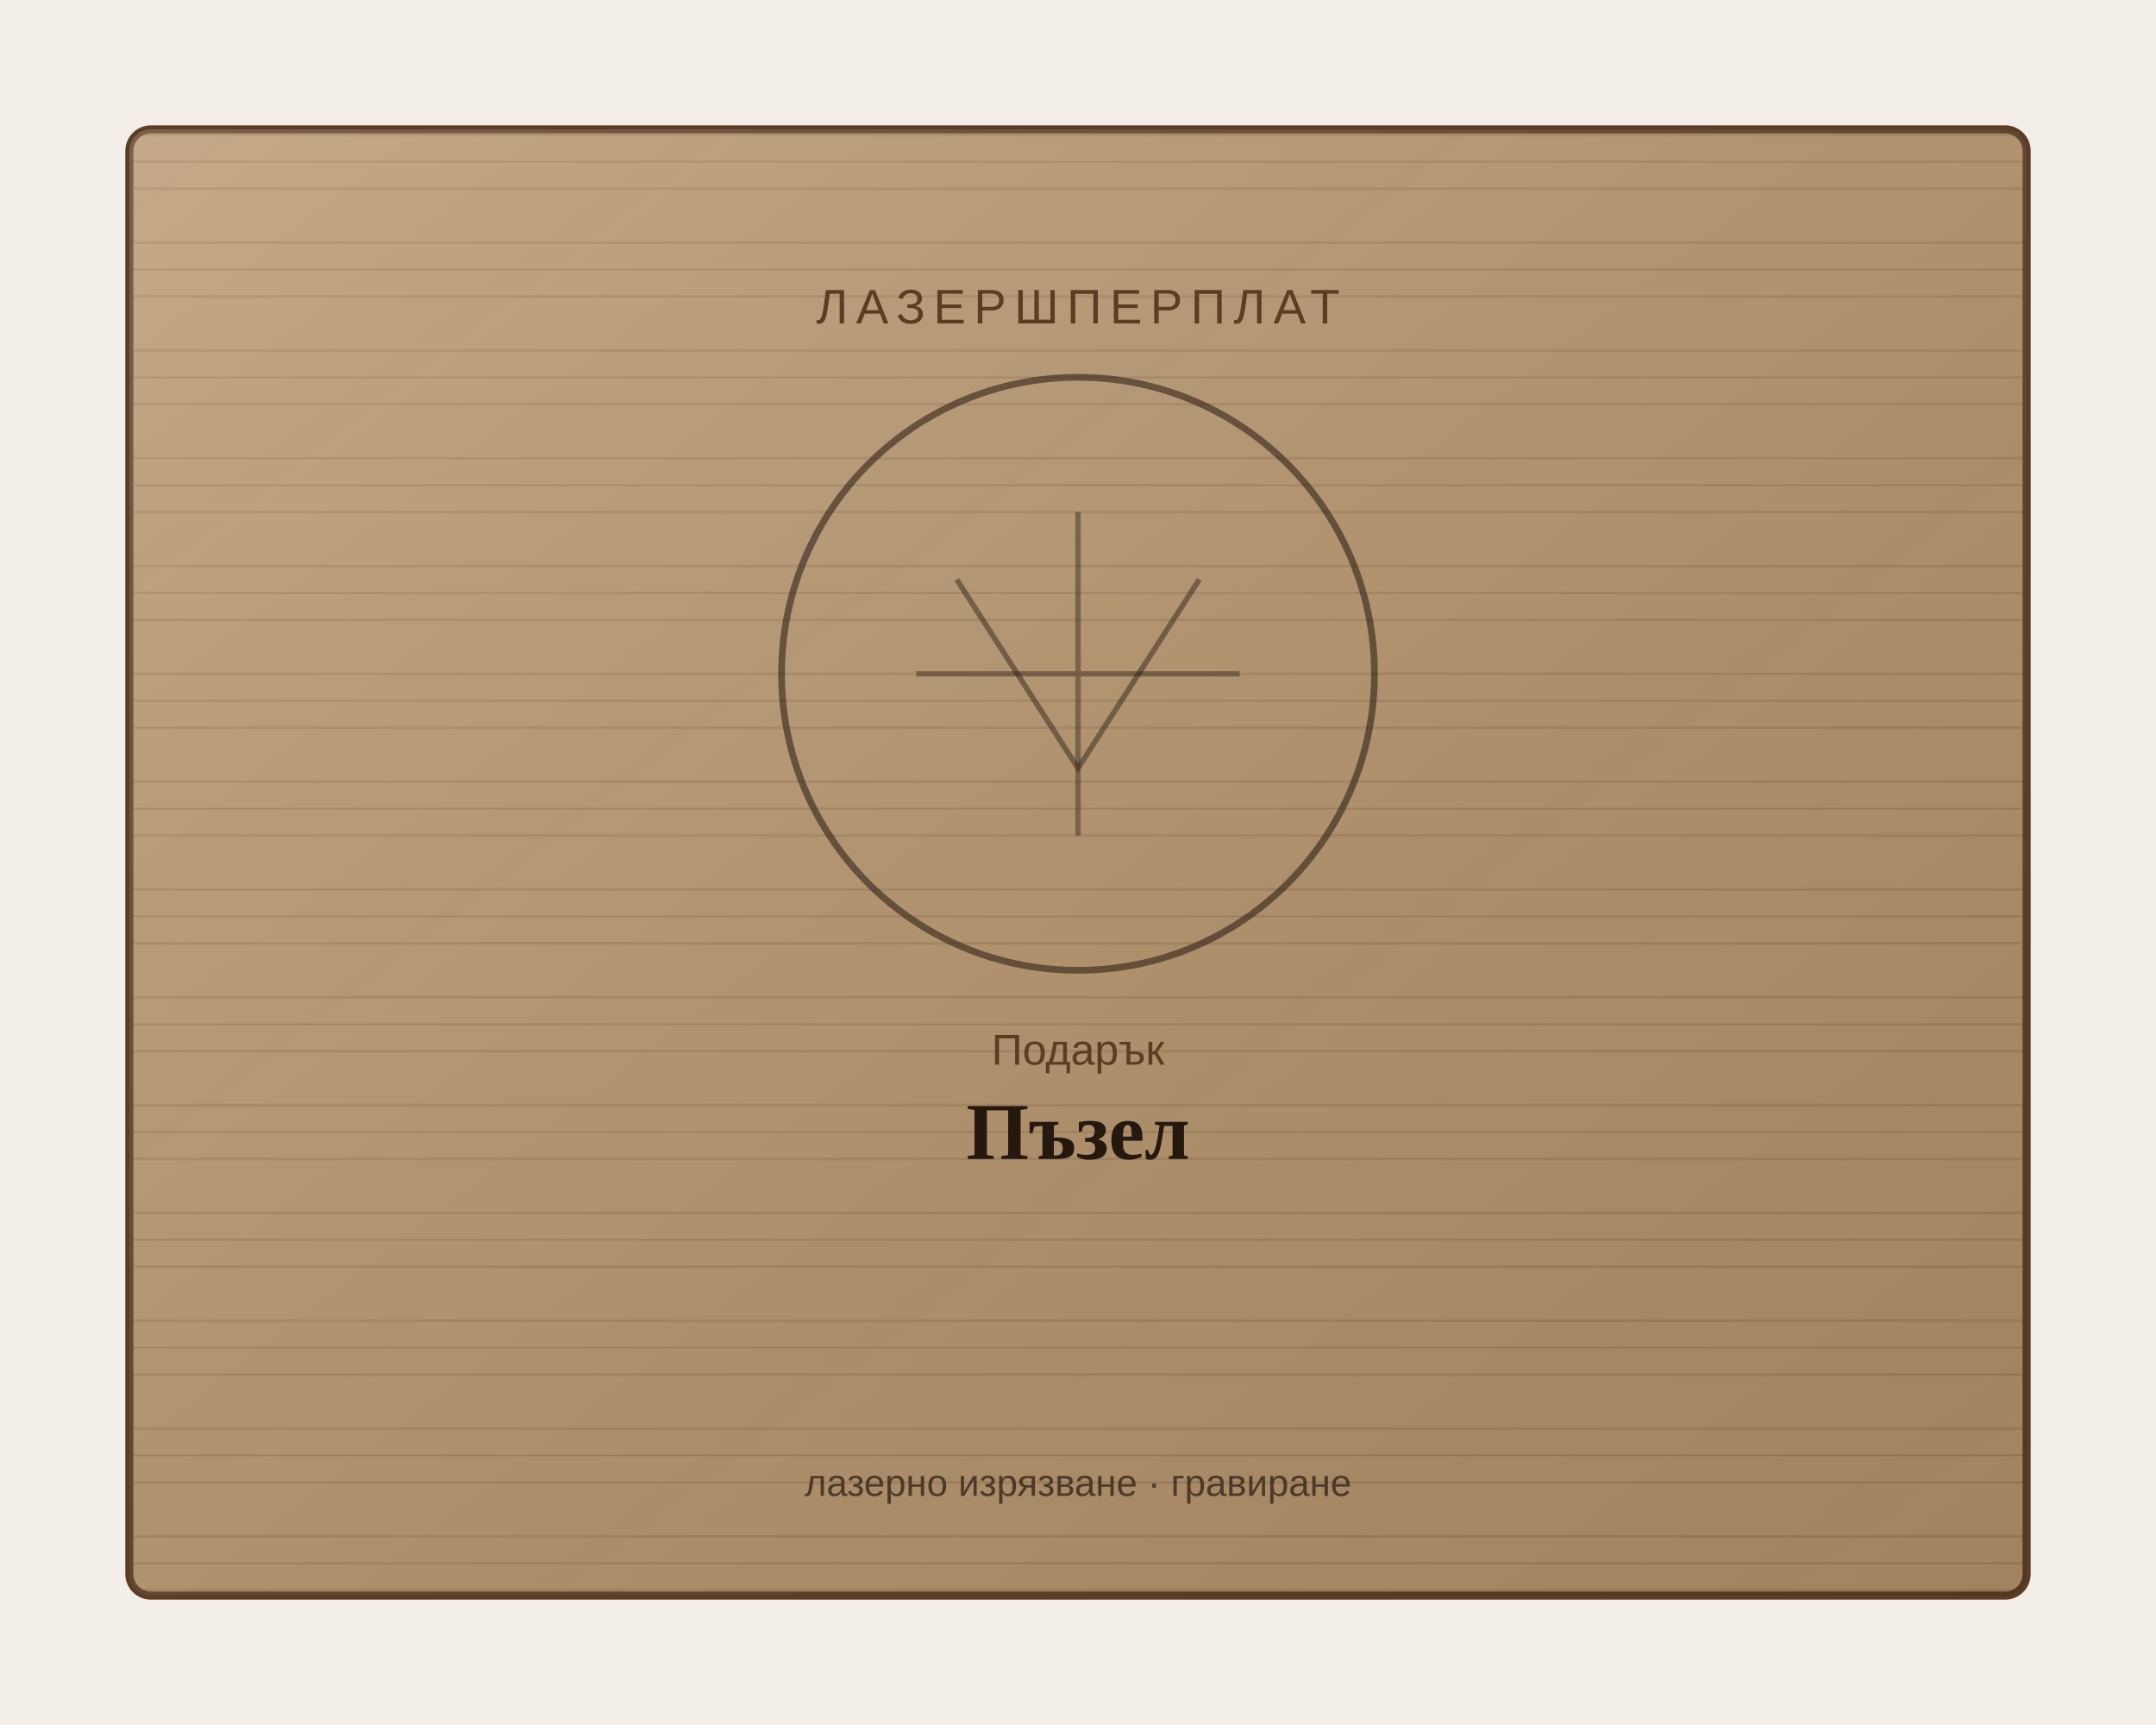
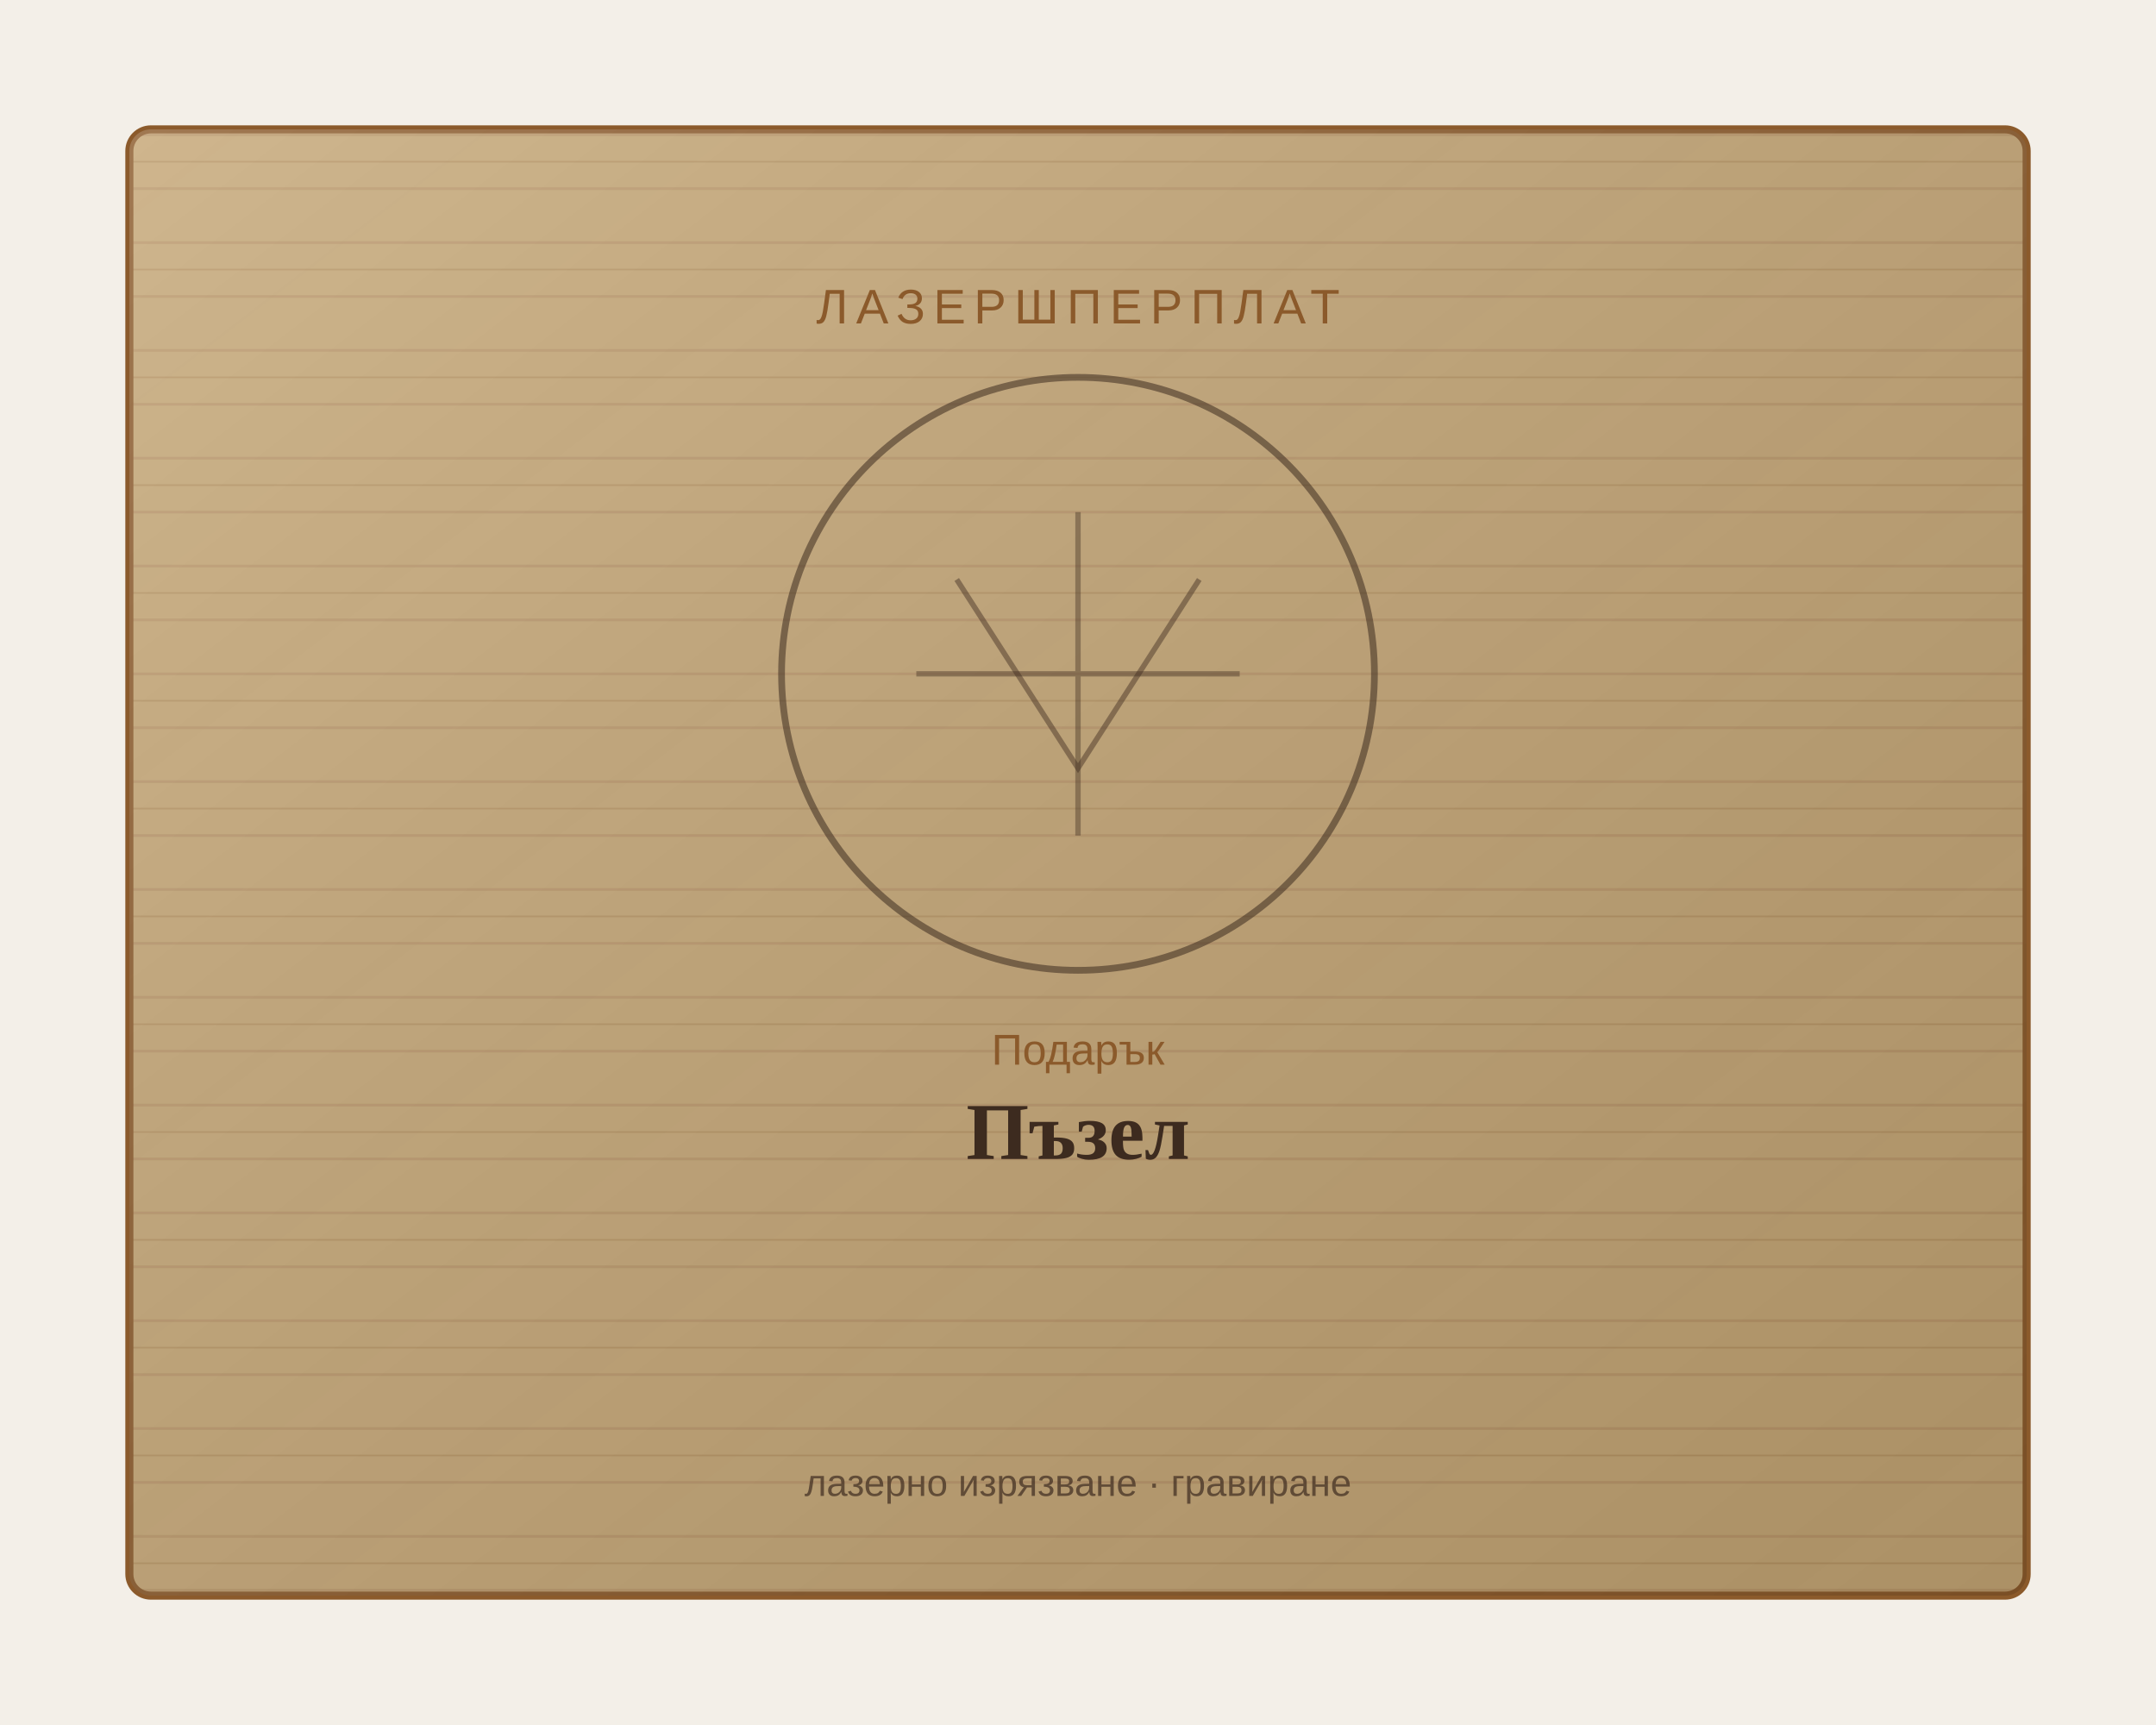
<svg xmlns="http://www.w3.org/2000/svg" width="800" height="640" viewBox="0 0 800 640">
  <defs>
-     <pattern id="grain73" width="40" height="40" patternUnits="userSpaceOnUse">
-       <rect width="40" height="40" fill="#b8956c" />
-       <path d="M0 10 H40 M0 30 H40" stroke="#8f6b45" stroke-width="1" opacity="0.35" />
-       <path d="M0 20 H40" stroke="#5c3d24" stroke-width="0.6" opacity="0.25" />
+     <pattern id="grain80" width="40" height="40" patternUnits="userSpaceOnUse">
+       <rect width="40" height="40" fill="#c4a574" />
+       <path d="M0 10 H40 M0 30 H40" stroke="#a67c52" stroke-width="1" opacity="0.35" />
+       <path d="M0 20 H40" stroke="#8b5a2b" stroke-width="0.6" opacity="0.25" />
    </pattern>
-     <linearGradient id="shade73" x1="0" y1="0" x2="1" y2="1">
+     <linearGradient id="shade80" x1="0" y1="0" x2="1" y2="1">
      <stop offset="0%" stop-color="#ffffff" stop-opacity="0.18" />
      <stop offset="100%" stop-color="#000000" stop-opacity="0.12" />
    </linearGradient>
  </defs>
  <rect width="800" height="640" fill="#f3efe8" />
-   <rect x="48" y="48" width="704" height="544" rx="8" fill="url(#grain73)" stroke="#5c3d24" stroke-width="3" />
-   <rect x="48" y="48" width="704" height="544" rx="8" fill="url(#shade73)" />
-   <circle cx="400" cy="250" r="110" fill="none" stroke="#24180f" stroke-width="2.5" opacity="0.55" />
-   <path d="M340 250 H460 M400 190 V310" stroke="#24180f" stroke-width="2" opacity="0.4" />
-   <path d="M355 215 L400 285 L445 215" fill="none" stroke="#24180f" stroke-width="2" opacity="0.45" />
-   <text x="400" y="120" text-anchor="middle" font-family="Segoe UI, Arial, sans-serif" font-size="18" letter-spacing="3" fill="#5c3d24">ЛАЗЕРШПЕРПЛАТ</text>
-   <text x="400" y="395" text-anchor="middle" font-family="Segoe UI, Arial, sans-serif" font-size="16" fill="#5c3d24">Подарък</text>
-   <text x="400" y="430" text-anchor="middle" font-family="Georgia, 'Times New Roman', serif" font-size="30" font-weight="700" fill="#24180f">Пъзел</text>
-   <text x="400" y="555" text-anchor="middle" font-family="Segoe UI, Arial, sans-serif" font-size="14" fill="#24180f" opacity="0.7">лазерно изрязване · гравиране</text>
+   <rect x="48" y="48" width="704" height="544" rx="8" fill="url(#grain80)" stroke="#8b5a2b" stroke-width="3" />
+   <rect x="48" y="48" width="704" height="544" rx="8" fill="url(#shade80)" />
+   <circle cx="400" cy="250" r="110" fill="none" stroke="#3d2b1f" stroke-width="2.5" opacity="0.55" />
+   <path d="M340 250 H460 M400 190 V310" stroke="#3d2b1f" stroke-width="2" opacity="0.4" />
+   <path d="M355 215 L400 285 L445 215" fill="none" stroke="#3d2b1f" stroke-width="2" opacity="0.45" />
+   <text x="400" y="120" text-anchor="middle" font-family="Segoe UI, Arial, sans-serif" font-size="18" letter-spacing="3" fill="#8b5a2b">ЛАЗЕРШПЕРПЛАТ</text>
+   <text x="400" y="395" text-anchor="middle" font-family="Segoe UI, Arial, sans-serif" font-size="16" fill="#8b5a2b">Подарък</text>
+   <text x="400" y="430" text-anchor="middle" font-family="Georgia, 'Times New Roman', serif" font-size="30" font-weight="700" fill="#3d2b1f">Пъзел</text>
+   <text x="400" y="555" text-anchor="middle" font-family="Segoe UI, Arial, sans-serif" font-size="14" fill="#3d2b1f" opacity="0.7">лазерно изрязване · гравиране</text>
</svg>
